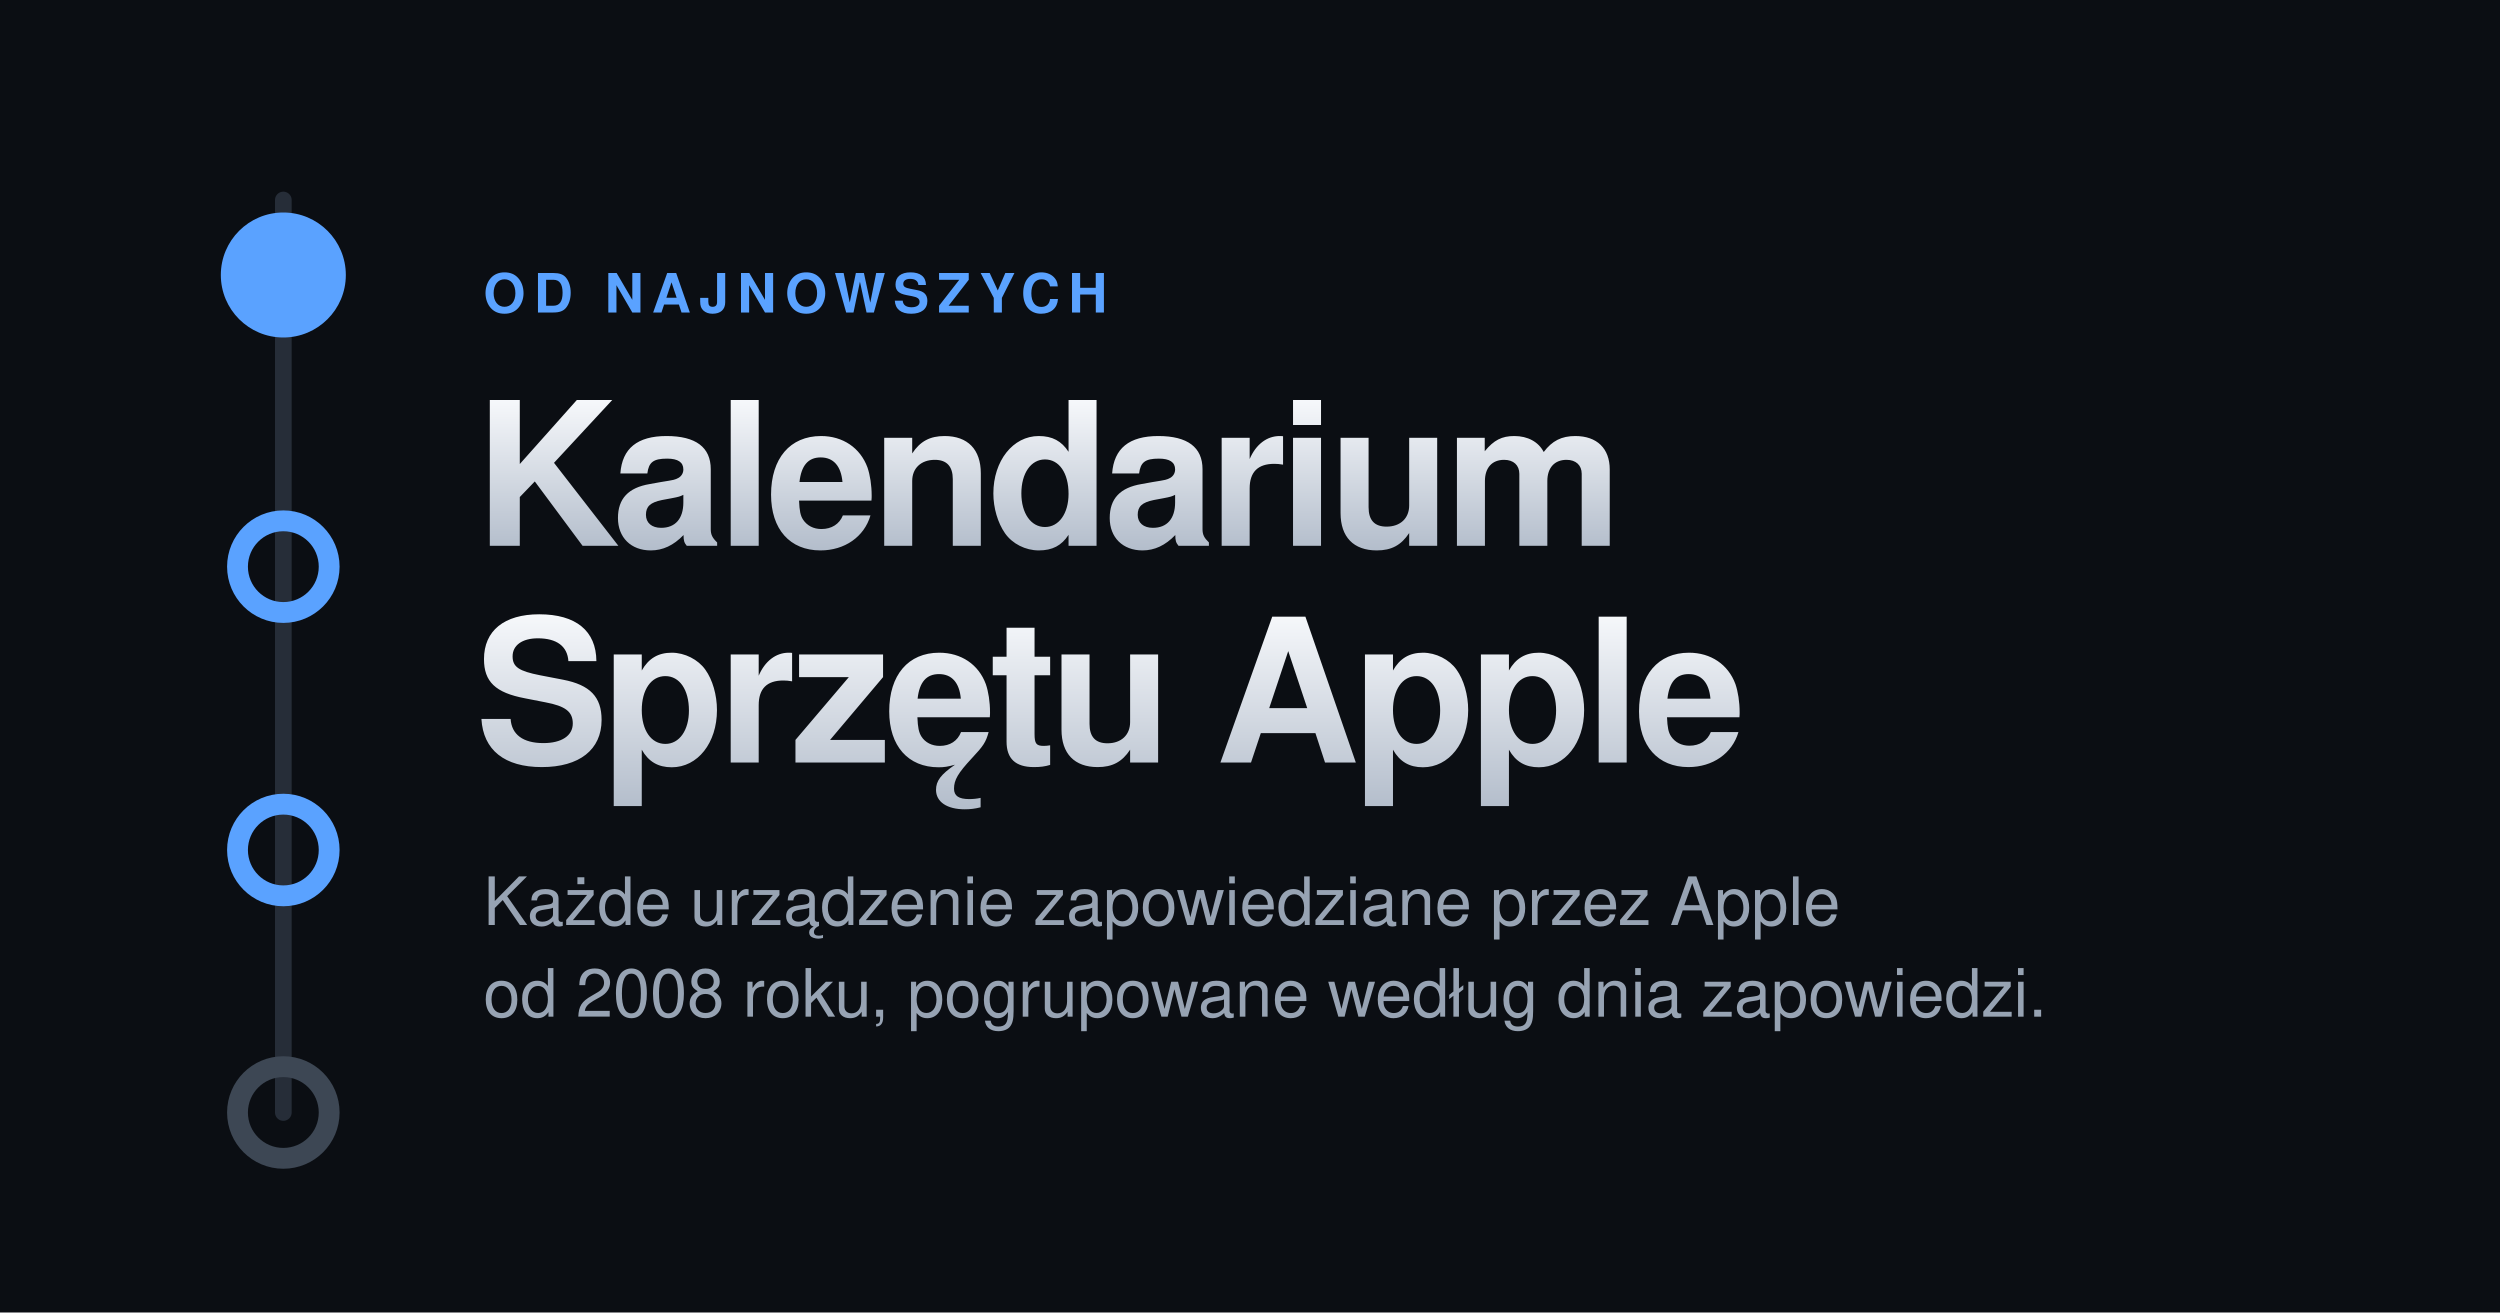
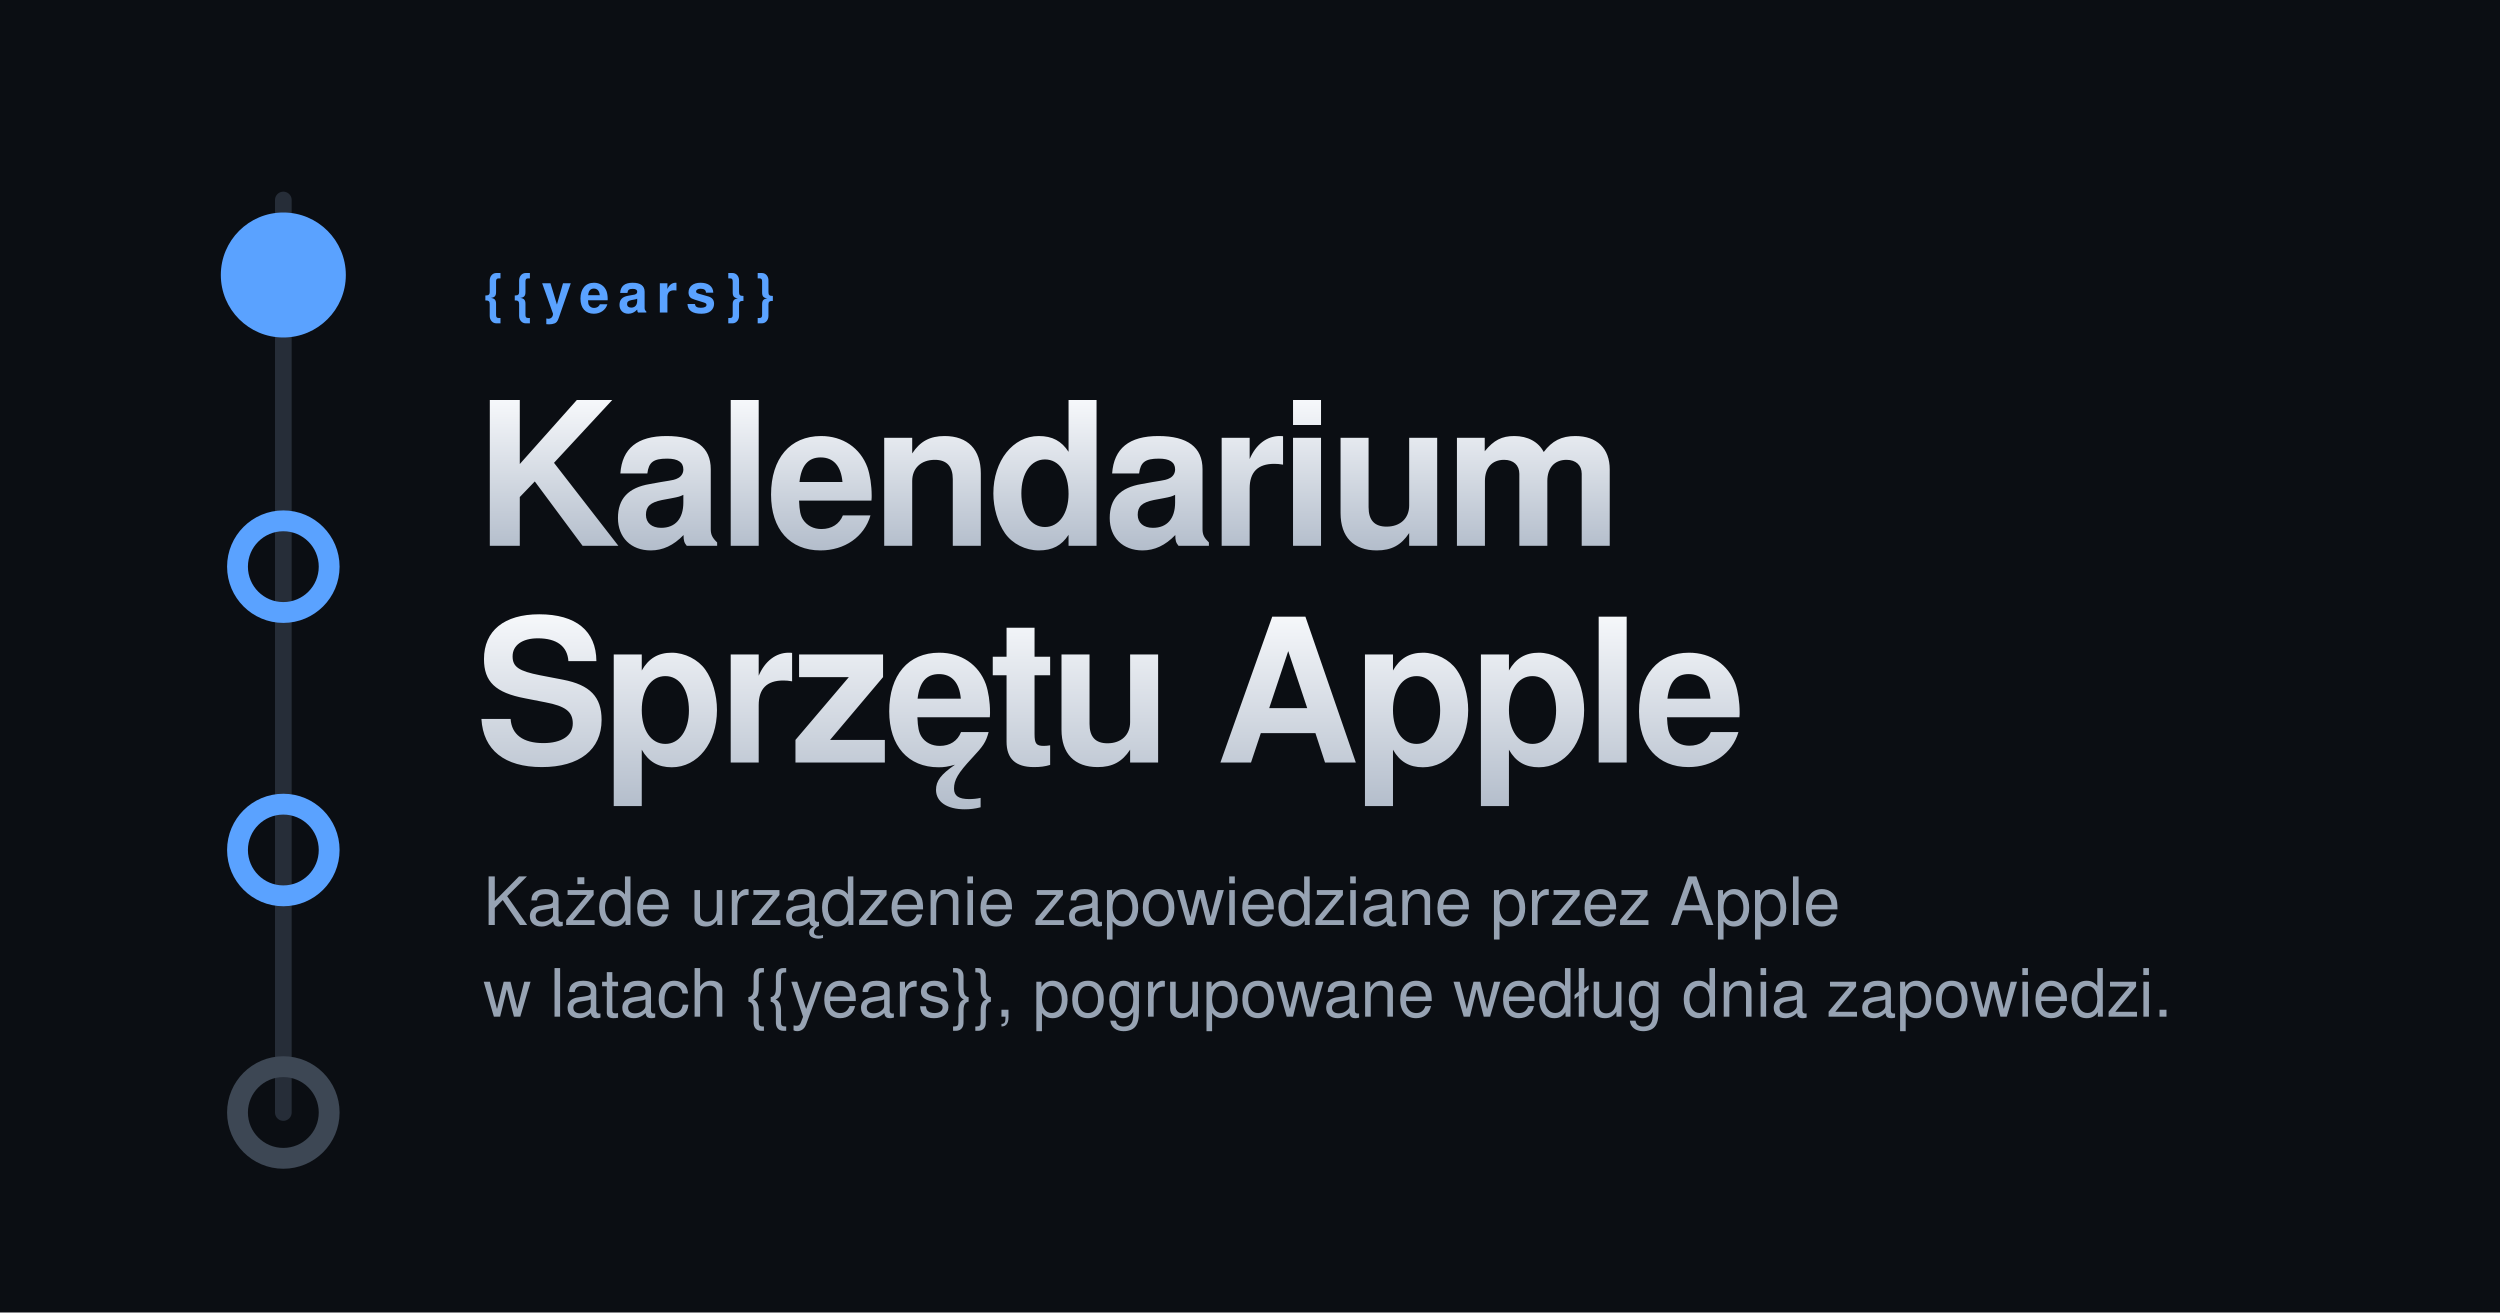
<svg xmlns="http://www.w3.org/2000/svg" viewBox="0 0 1200 630" width="1200" height="630">
  <defs>
    <linearGradient id="silver" x1="0" y1="0" x2="0" y2="1">
      <stop offset="0" stop-color="#f6f8fb" />
      <stop offset="1" stop-color="#b3bdcb" />
    </linearGradient>
  </defs>
  <rect width="1200" height="630" fill="#0b0e13" />
  <g transform="translate(96 96)">
    <path d="M40 0v438" stroke="#262d38" stroke-width="8" stroke-linecap="round" />
    <circle cx="40" cy="36" r="30" fill="#5aa2ff" />
    <circle cx="40" cy="176" r="22" fill="none" stroke="#5aa2ff" stroke-width="10" />
    <circle cx="40" cy="312" r="22" fill="none" stroke="#5aa2ff" stroke-width="10" />
    <circle cx="40" cy="438" r="22" fill="none" stroke="#3d4754" stroke-width="10" />
  </g>
  <g font-family="Helvetica Neue, Helvetica, Arial, sans-serif" fill="url(#silver)">
-     <text x="232" y="150" font-size="26" font-weight="700" letter-spacing="4" fill="#5aa2ff">OD NAJNOWSZYCH</text>
+     <text x="232" y="150" font-size="26" font-weight="700" letter-spacing="4" fill="#5aa2ff">{{years}}</text>
    <text x="228" y="262" font-size="96" font-weight="700" letter-spacing="-3">Kalendarium</text>
    <text x="228" y="366" font-size="96" font-weight="700" letter-spacing="-3">Sprzętu Apple</text>
    <text x="232" y="444" font-size="32" fill="#97a3b3">Każde urządzenie zapowiedziane przez Apple</text>
-     <text x="232" y="488" font-size="32" fill="#97a3b3">od 2008 roku, pogrupowane według dnia zapowiedzi.</text>
+     <text x="232" y="488" font-size="32" fill="#97a3b3">w latach {{years}}, pogrupowane według dnia zapowiedzi.</text>
  </g>
</svg>
